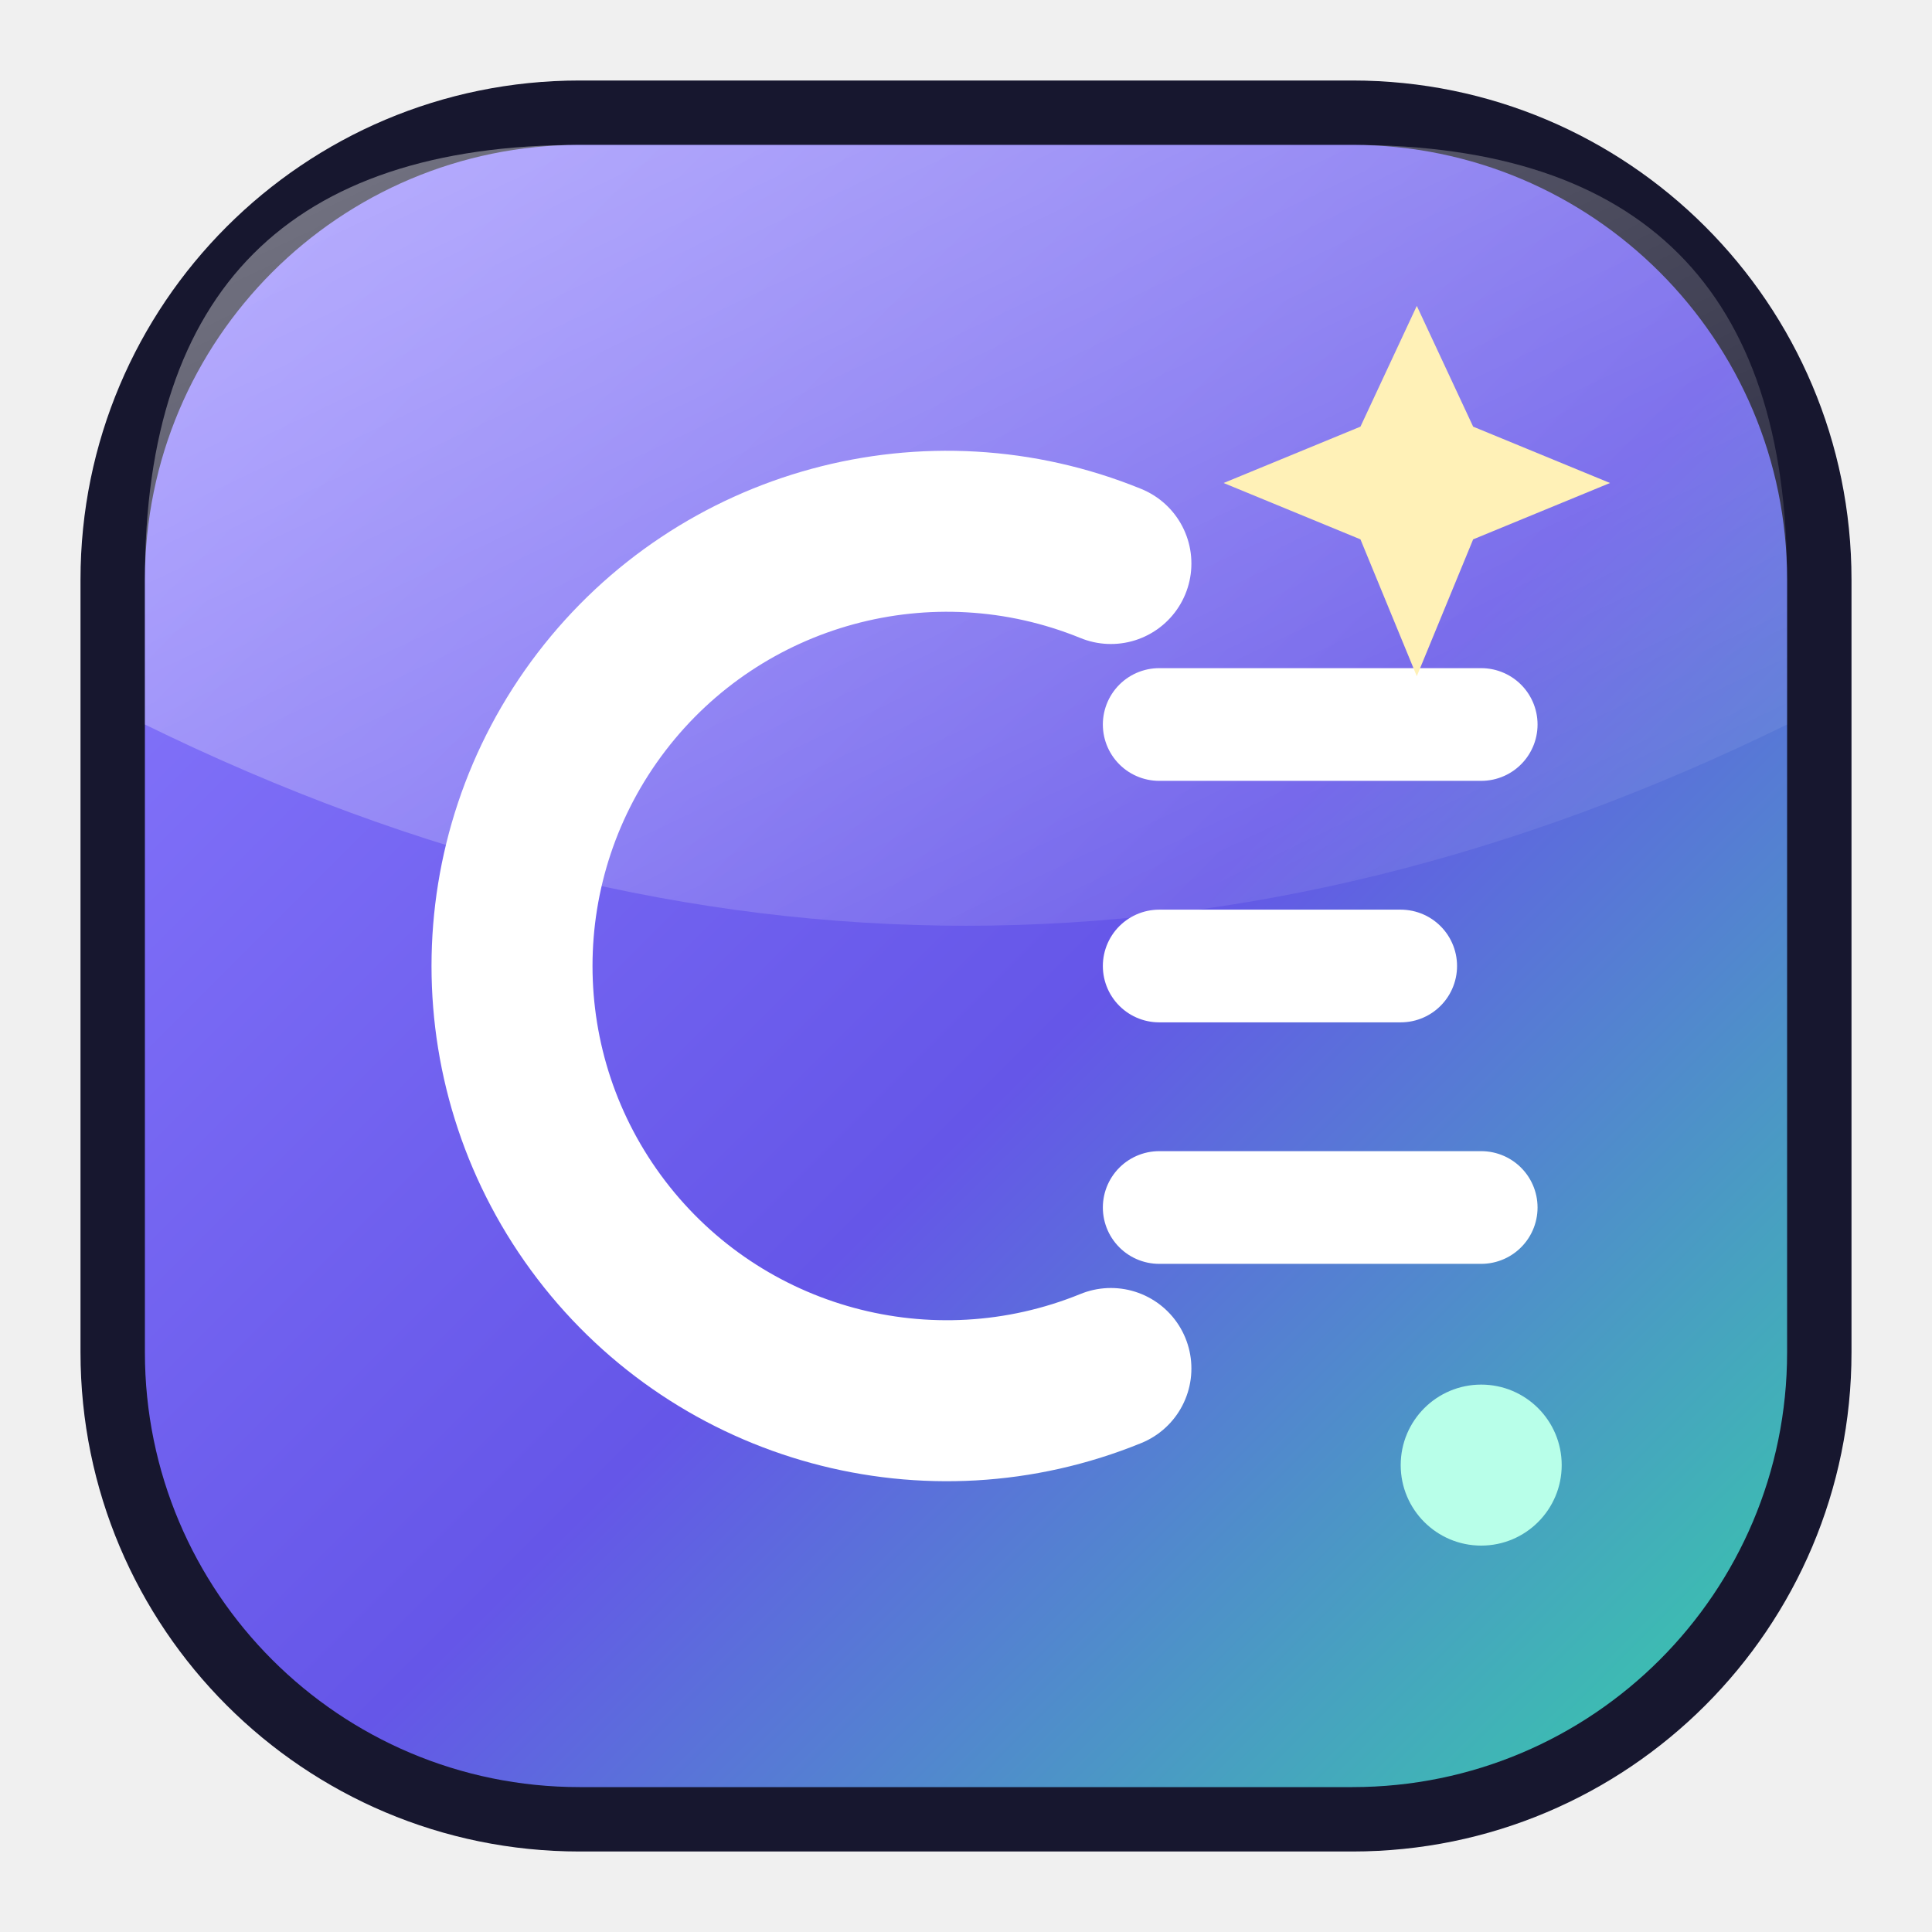
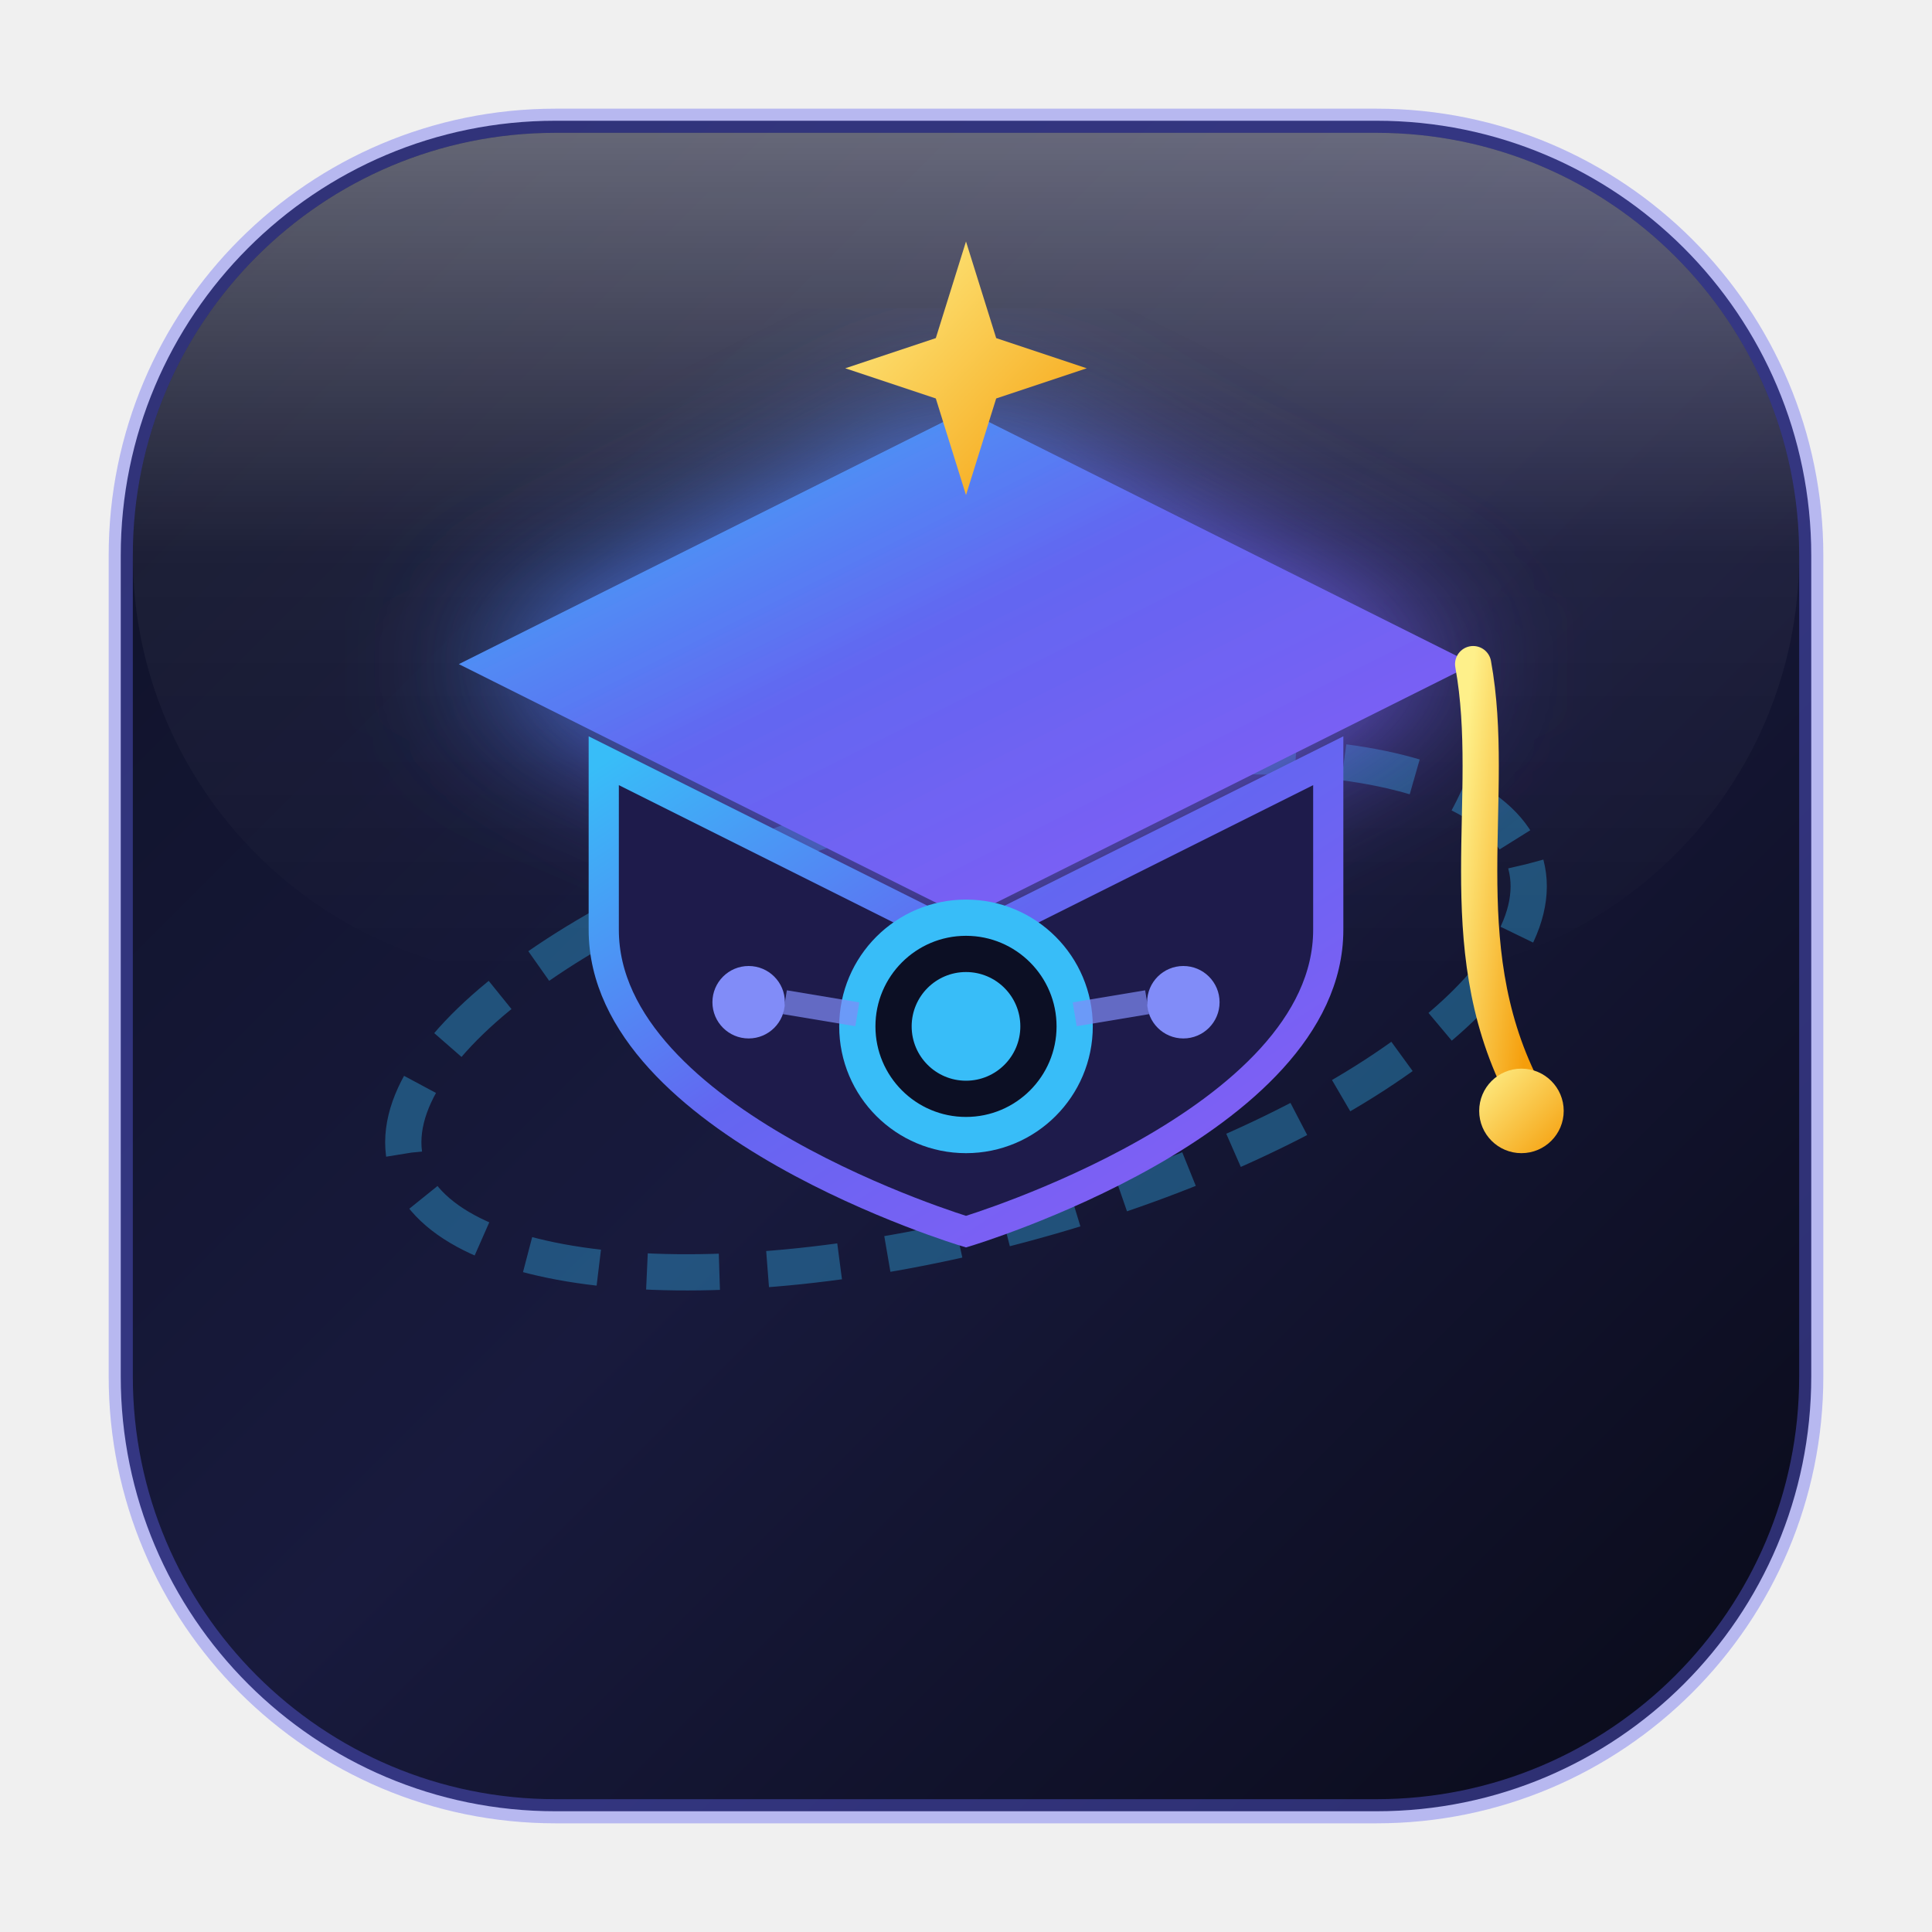
- <svg xmlns="http://www.w3.org/2000/svg" viewBox="0 0 120 120" role="img" aria-labelledby="title">
+ <svg xmlns="http://www.w3.org/2000/svg" viewBox="0 0 160 160" width="100%" height="100%" role="img" aria-labelledby="ciqLogoTitle">
  <defs>
-     <linearGradient id="g" x1="0" y1="0" x2="1" y2="1">
-       <stop stop-color="#8b7bff" />
-       <stop offset=".55" stop-color="#6556e8" />
-       <stop offset="1" stop-color="#35cfa8" />
+     <linearGradient id="bgGrad" x1="0%" y1="0%" x2="100%" y2="100%">
+       <stop offset="0%" stop-color="#0e1126" />
+       <stop offset="50%" stop-color="#181a3d" />
+       <stop offset="100%" stop-color="#090a18" />
    </linearGradient>
-     <linearGradient id="shine" x1="0" y1="0" x2="1" y2="1">
-       <stop stop-color="#fff" stop-opacity=".42" />
-       <stop offset="1" stop-color="#fff" stop-opacity=".02" />
+     <linearGradient id="quantumGlow" x1="0%" y1="0%" x2="100%" y2="100%">
+       <stop offset="0%" stop-color="#38bdf8" />
+       <stop offset="45%" stop-color="#6366f1" />
+       <stop offset="100%" stop-color="#8b5cf6" />
    </linearGradient>
+     <linearGradient id="crestGrad" x1="0%" y1="0%" x2="100%" y2="0%">
+       <stop offset="0%" stop-color="#38bdf8" />
+       <stop offset="100%" stop-color="#818cf8" />
+     </linearGradient>
+     <linearGradient id="starGrad" x1="0%" y1="0%" x2="100%" y2="100%">
+       <stop offset="0%" stop-color="#fef08a" />
+       <stop offset="100%" stop-color="#f59e0b" />
+     </linearGradient>
+     <linearGradient id="glassRim" x1="0%" y1="0%" x2="0%" y2="100%">
+       <stop offset="0%" stop-color="#ffffff" stop-opacity="0.35" />
+       <stop offset="50%" stop-color="#ffffff" stop-opacity="0.05" />
+       <stop offset="100%" stop-color="#ffffff" stop-opacity="0.0" />
+     </linearGradient>
+     <filter id="glowDrop" x="-20%" y="-20%" width="140%" height="140%">
+       <feGaussianBlur stdDeviation="6" result="blur" />
+       <feComposite in="SourceGraphic" in2="blur" operator="over" />
+     </filter>
  </defs>
-   <rect x="5" y="5" width="110" height="110" rx="31" fill="#17172f" />
-   <rect x="9" y="9" width="102" height="102" rx="27" fill="url(#g)" />
-   <path d="M9 36Q9 9 36 9H84Q111 9 111 36V45Q60 70 9 45Z" fill="url(#shine)" />
-   <path d="M69 35a27 27 0 1 0 0 50" fill="none" stroke="#fff" stroke-width="10" stroke-linecap="round" />
-   <path d="M72 45h20M72 60h15M72 75h20" stroke="#fff" stroke-width="7" stroke-linecap="round" />
-   <path d="m88 19 3.5 7.5L100 30l-8.5 3.5L88 42l-3.5-8.5L76 30l8.5-3.5Z" fill="#fff1b7" />
-   <circle cx="92" cy="91" r="5" fill="#b8ffe9" />
+   <rect x="10" y="10" width="140" height="140" rx="36" fill="url(#bgGrad)" stroke="rgba(99, 102, 241, 0.4)" stroke-width="2" />
+   <rect x="11" y="11" width="138" height="70" rx="35" fill="url(#glassRim)" />
+   <ellipse cx="80" cy="84" rx="48" ry="18" fill="none" stroke="rgba(56, 189, 248, 0.35)" stroke-width="3" stroke-dasharray="6 4" transform="rotate(-15 80 84)" />
+   <path d="M80 34 L122 55 L80 76 L38 55 Z" fill="url(#quantumGlow)" filter="url(#glowDrop)" />
+   <path d="M50 63 L80 78 L110 63 L110 77 C110 93 80 102 80 102 C80 102 50 93 50 77 Z" fill="#1e1b4b" stroke="url(#quantumGlow)" stroke-width="2.5" />
+   <circle cx="80" cy="85" r="9" fill="#0c0f24" stroke="#38bdf8" stroke-width="3" />
+   <circle cx="80" cy="85" r="4.5" fill="#38bdf8" />
+   <circle cx="62" cy="83" r="3" fill="#818cf8" />
+   <circle cx="98" cy="83" r="3" fill="#818cf8" />
+   <line x1="65" y1="83" x2="71" y2="84" stroke="rgba(129, 140, 248, 0.7)" stroke-width="2" />
+   <line x1="89" y1="84" x2="95" y2="83" stroke="rgba(129, 140, 248, 0.7)" stroke-width="2" />
+   <path d="M122 55 C124 66 120 78 126 90" fill="none" stroke="url(#starGrad)" stroke-width="3" stroke-linecap="round" />
+   <circle cx="126" cy="92" r="3.5" fill="url(#starGrad)" />
+   <path d="M80 20 L82.5 28 L90 30.5 L82.5 33 L80 41 L77.5 33 L70 30.5 L77.5 28 Z" fill="url(#starGrad)" />
</svg>
